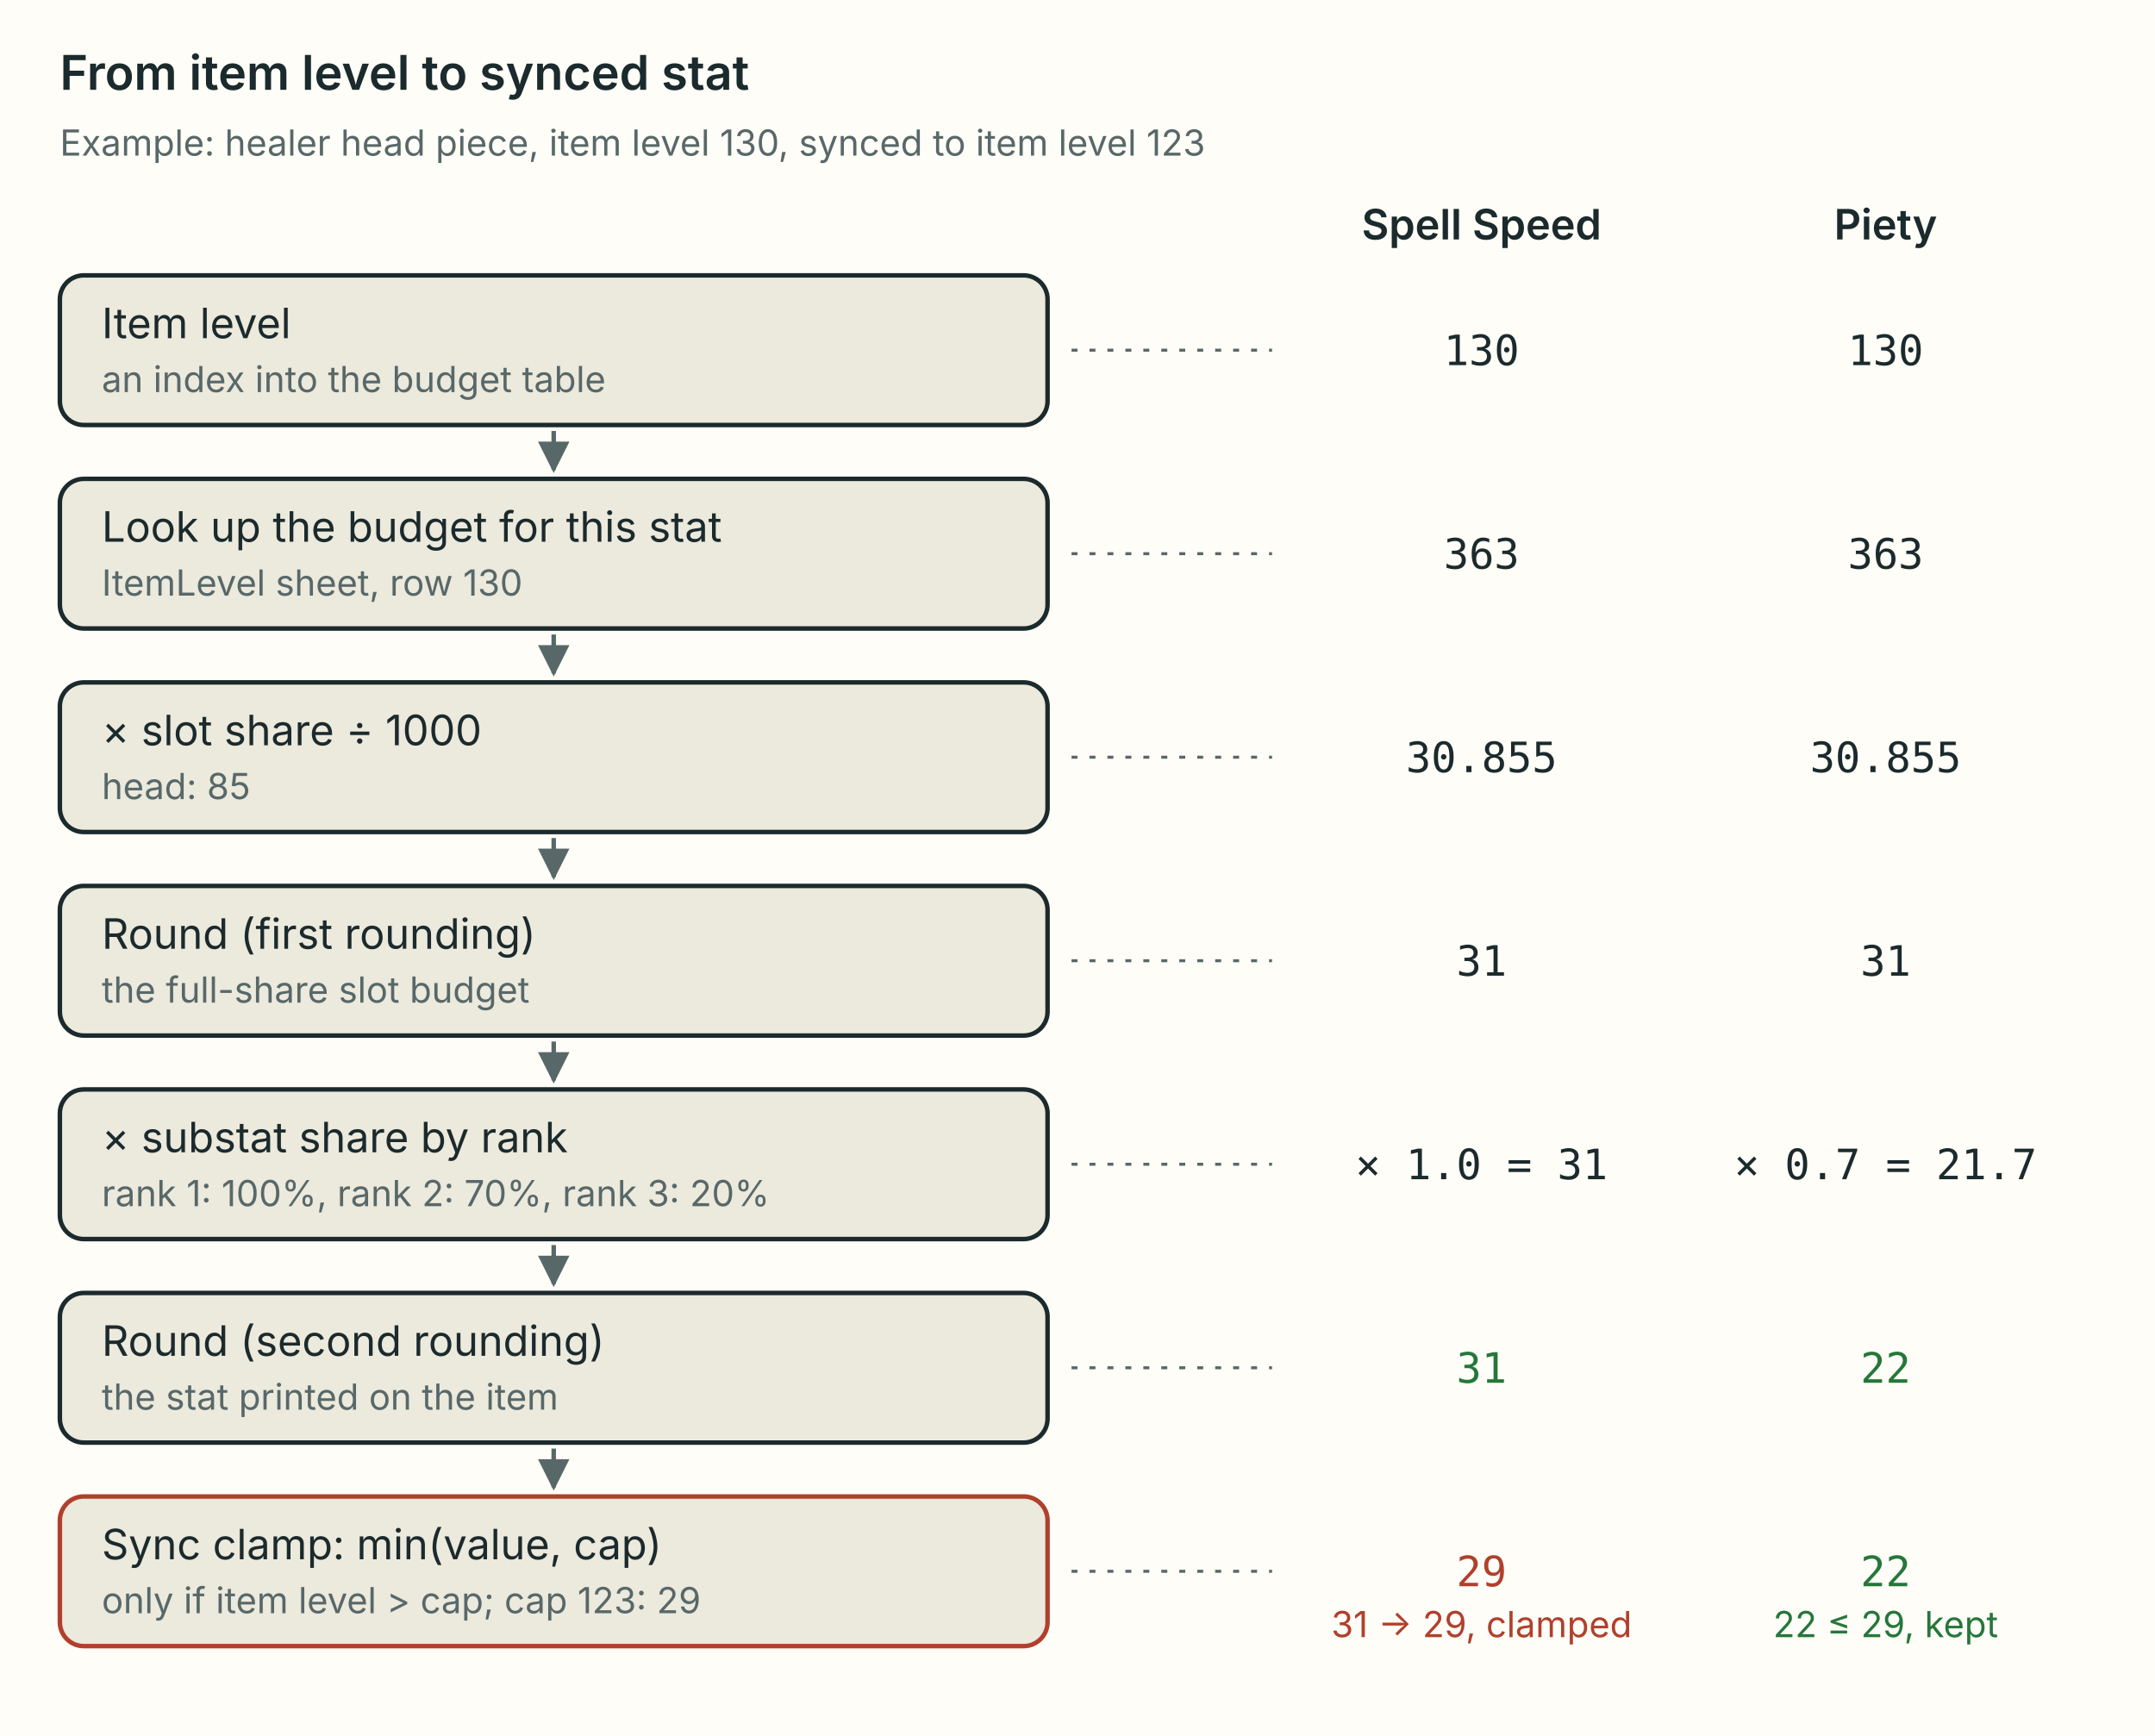
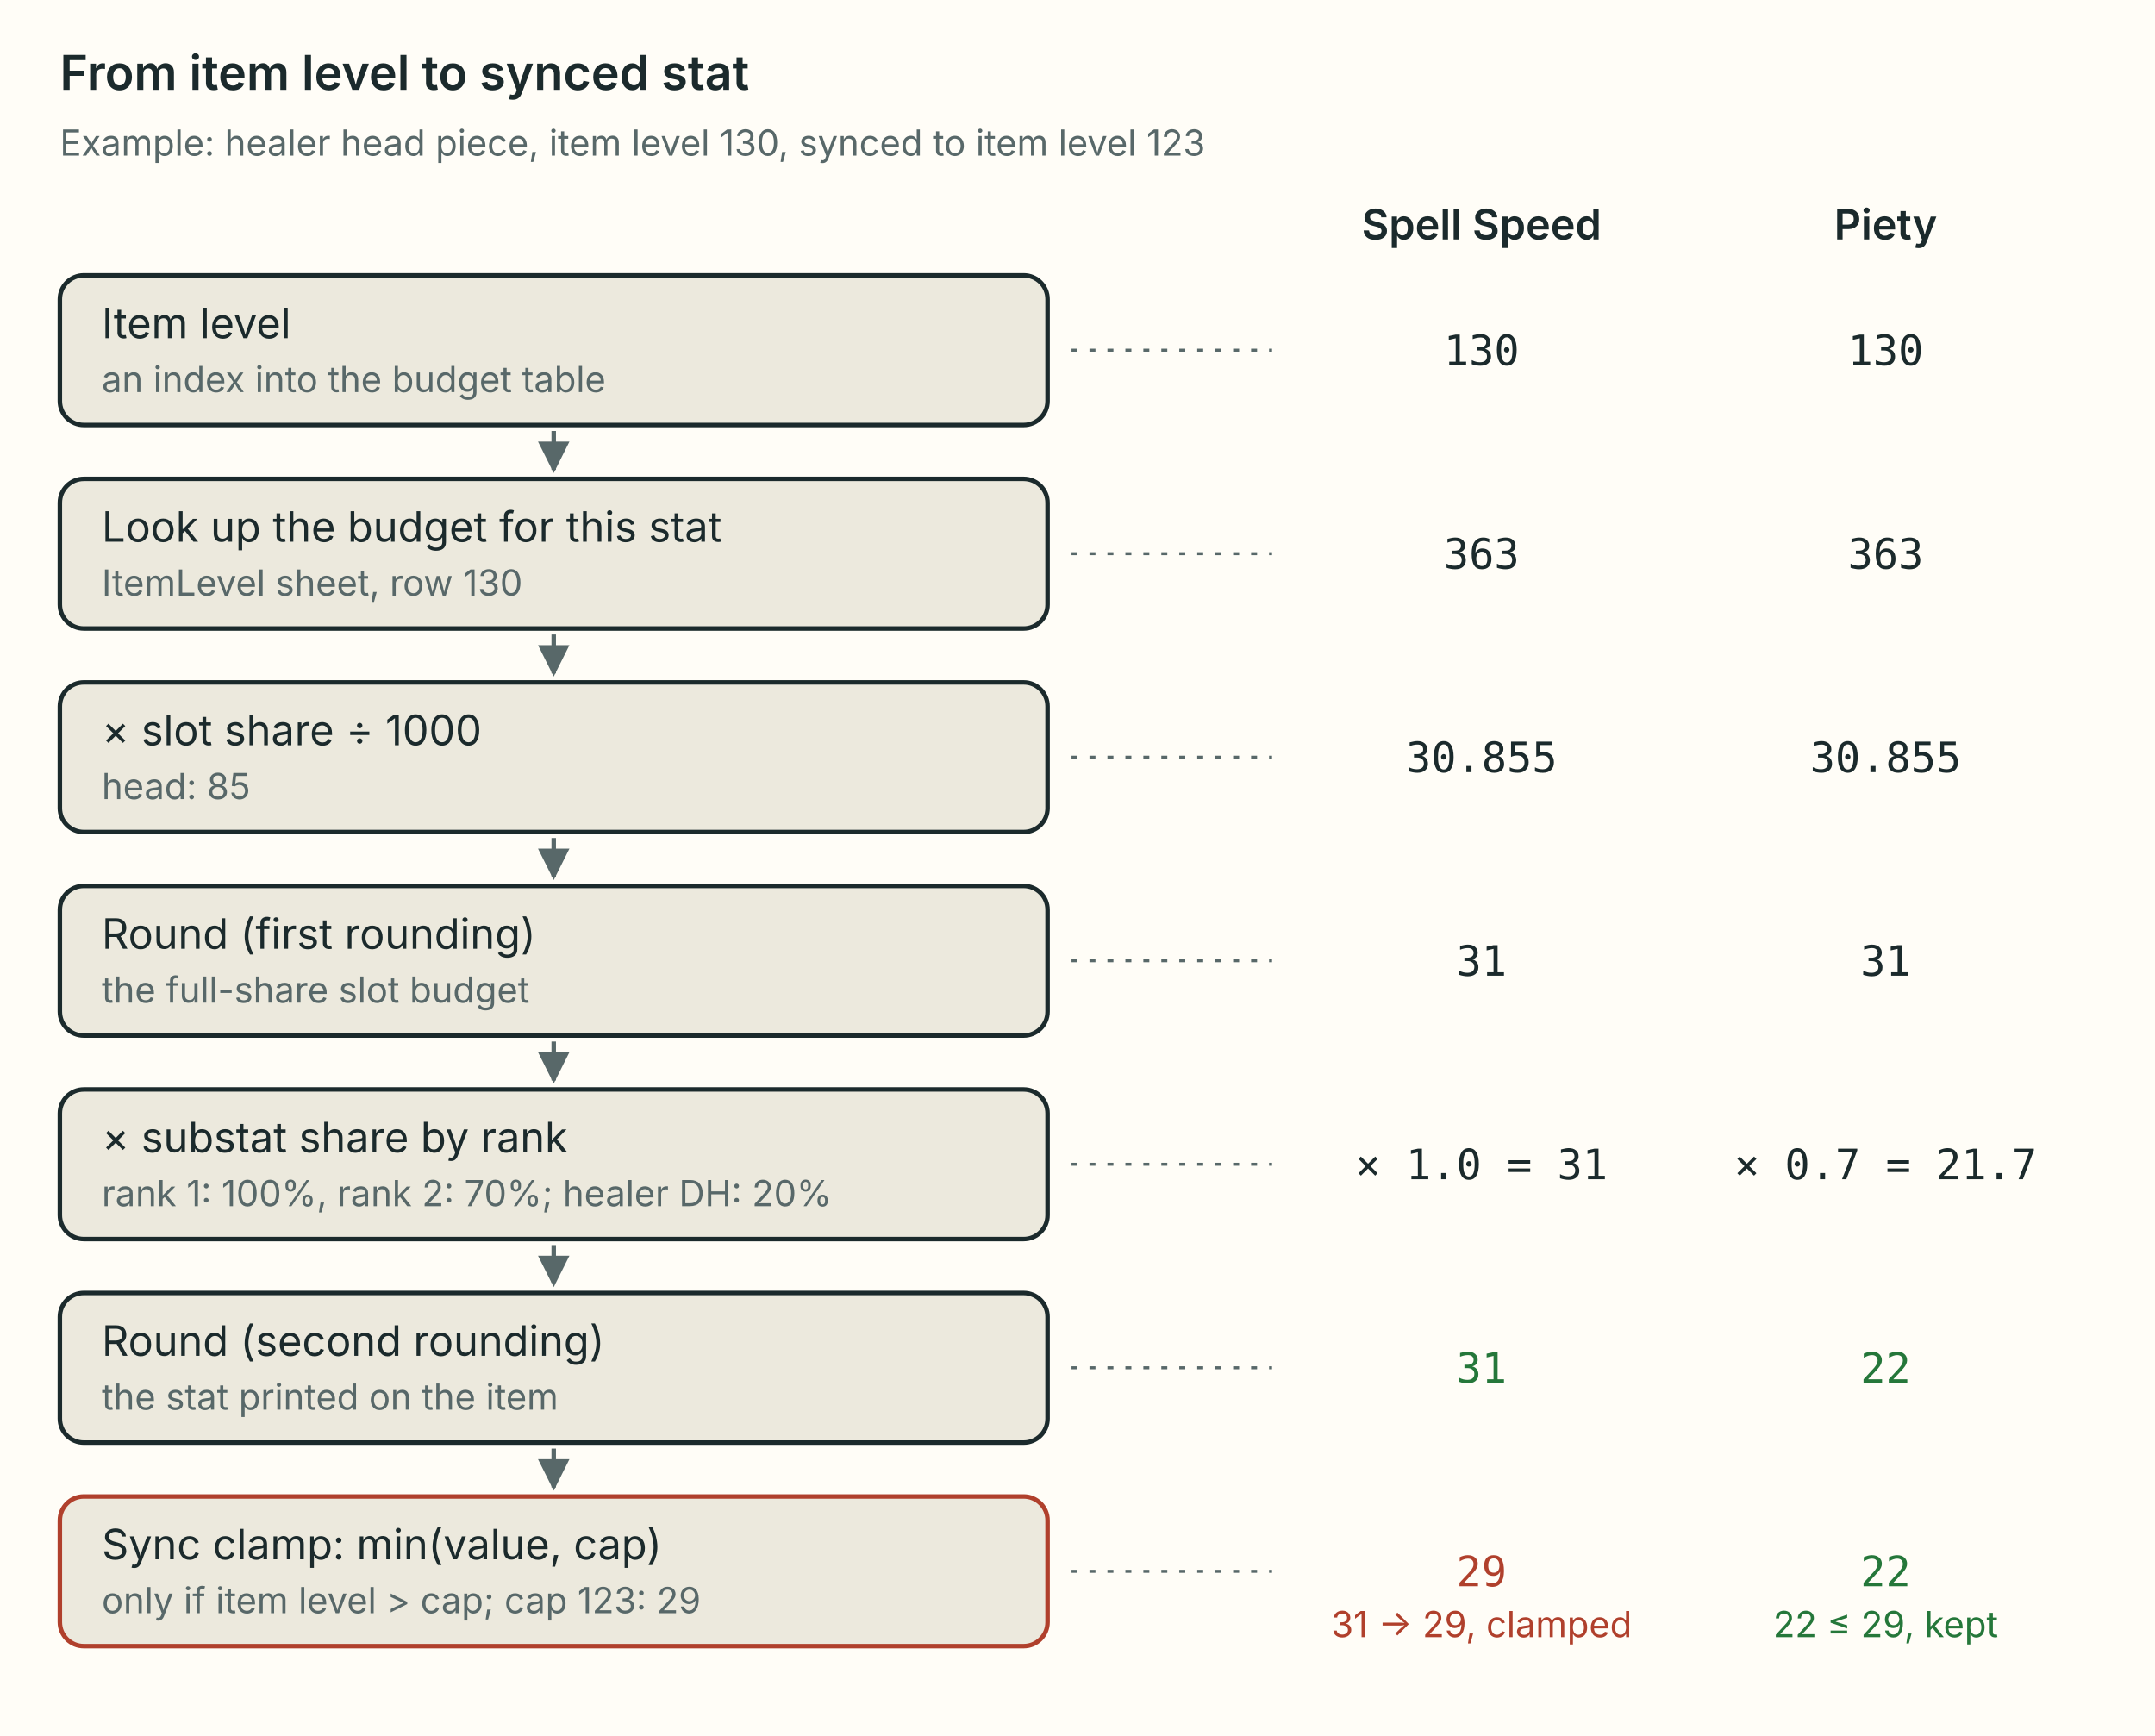
<svg xmlns="http://www.w3.org/2000/svg" viewBox="0 0 720 580" role="img" aria-label="Pipeline from item level to synced stat, with an item level 130 healer head piece (Spell Speed, Piety, Direct Hit) as an example">
  <style>
  .bg { fill: #fffdf7; }
  .box { fill: #ece9dd; stroke: #1b2a2c; stroke-width: 1.5; }
  .fg { fill: #1b2a2c; }
  .muted { fill: #586869; }
  .accent { fill: #0d6e72; }
  .gold { fill: #8f5f0c; }
  .bad { fill: #b0402c; }
  .good { fill: #25773a; }
  .s-fg { stroke: #1b2a2c; }
  .s-muted { stroke: #586869; }
  .s-accent { stroke: #0d6e72; }
  .s-gold { stroke: #8f5f0c; }
  .s-bad { stroke: #b0402c; }
  .s-good { stroke: #25773a; }
  .shade { fill: #586869; fill-opacity: 0.12; }
  .bar-good { fill: #25773a; fill-opacity: 0.85; }
  .bar-bad { fill: #b0402c; fill-opacity: 0.35; stroke: #b0402c; stroke-width: 1.5; stroke-dasharray: 4 3; }
  .clampbox { fill: #ece9dd; stroke: #b0402c; stroke-width: 1.5; }
  text { font-family: system-ui, -apple-system, "Segoe UI", sans-serif; font-size: 14px; }
  .num { font-family: ui-monospace, Consolas, monospace; }
  .small { font-size: 12px; }
  .title { font-size: 16px; font-weight: 600; }
  @media (prefers-color-scheme: dark) {
    .bg { fill: #142023; }
    .box { fill: #1b2b2e; stroke: #e5eeed; }
    .fg { fill: #e5eeed; }
    .muted { fill: #92a5a5; }
    .accent { fill: #4cc2b6; }
    .gold { fill: #e2b659; }
    .bad { fill: #f08a74; }
    .good { fill: #6cc788; }
    .s-fg { stroke: #e5eeed; }
    .s-muted { stroke: #92a5a5; }
    .s-accent { stroke: #4cc2b6; }
    .s-gold { stroke: #e2b659; }
    .s-bad { stroke: #f08a74; }
    .s-good { stroke: #6cc788; }
    .shade { fill: #92a5a5; fill-opacity: 0.14; }
    .bar-good { fill: #6cc788; }
    .bar-bad { fill: #f08a74; stroke: #f08a74; }
    .clampbox { fill: #1b2b2e; stroke: #f08a74; }
  }
</style>
  <defs>
    <marker id="arrow" viewBox="0 0 10 10" refX="9" refY="5" markerWidth="7" markerHeight="7" orient="auto-start-reverse">
      <path d="M0,0 L10,5 L0,10 z" class="muted" />
    </marker>
  </defs>
  <rect class="bg" x="0" y="0" width="720" height="580" />
  <text class="title fg" x="20" y="30">From item level to synced stat</text>
  <text class="small muted" x="20" y="52">Example: healer head piece, item level 130, synced to item level 123</text>
  <text class="fg" x="495" y="80" text-anchor="middle" font-weight="600">Spell Speed</text>
  <text class="fg" x="630" y="80" text-anchor="middle" font-weight="600">Piety</text>
  <rect class="box" x="20" y="92" width="330" height="50" rx="8" />
  <text class="fg" x="34" y="113">Item level</text>
  <text class="small muted" x="34" y="131">an index into the budget table</text>
  <line class="s-muted" x1="358" y1="117" x2="425" y2="117" stroke-width="1" stroke-dasharray="2 4" />
  <text class="num fg" x="495" y="122" text-anchor="middle">130</text>
  <text class="num fg" x="630" y="122" text-anchor="middle">130</text>
  <line class="s-muted" x1="185" y1="144" x2="185" y2="157" stroke-width="1.5" marker-end="url(#arrow)" />
  <rect class="box" x="20" y="160" width="330" height="50" rx="8" />
  <text class="fg" x="34" y="181">Look up the budget for this stat</text>
  <text class="small muted" x="34" y="199">ItemLevel sheet, row 130</text>
  <line class="s-muted" x1="358" y1="185" x2="425" y2="185" stroke-width="1" stroke-dasharray="2 4" />
  <text class="num fg" x="495" y="190" text-anchor="middle">363</text>
  <text class="num fg" x="630" y="190" text-anchor="middle">363</text>
  <line class="s-muted" x1="185" y1="212" x2="185" y2="225" stroke-width="1.5" marker-end="url(#arrow)" />
  <rect class="box" x="20" y="228" width="330" height="50" rx="8" />
  <text class="fg" x="34" y="249">× slot share ÷ 1000</text>
  <text class="small muted" x="34" y="267">head: 85</text>
  <line class="s-muted" x1="358" y1="253" x2="425" y2="253" stroke-width="1" stroke-dasharray="2 4" />
  <text class="num fg" x="495" y="258" text-anchor="middle">30.855</text>
  <text class="num fg" x="630" y="258" text-anchor="middle">30.855</text>
  <line class="s-muted" x1="185" y1="280" x2="185" y2="293" stroke-width="1.5" marker-end="url(#arrow)" />
  <rect class="box" x="20" y="296" width="330" height="50" rx="8" />
  <text class="fg" x="34" y="317">Round (first rounding)</text>
  <text class="small muted" x="34" y="335">the full-share slot budget</text>
  <line class="s-muted" x1="358" y1="321" x2="425" y2="321" stroke-width="1" stroke-dasharray="2 4" />
  <text class="num fg" x="495" y="326" text-anchor="middle">31</text>
  <text class="num fg" x="630" y="326" text-anchor="middle">31</text>
  <line class="s-muted" x1="185" y1="348" x2="185" y2="361" stroke-width="1.5" marker-end="url(#arrow)" />
  <rect class="box" x="20" y="364" width="330" height="50" rx="8" />
  <text class="fg" x="34" y="385">× substat share by rank</text>
-   <text class="small muted" x="34" y="403">rank 1: 100%, rank 2: 70%, rank 3: 20%</text>
+   <text class="small muted" x="34" y="403">rank 1: 100%, rank 2: 70%; healer DH: 20%</text>
  <line class="s-muted" x1="358" y1="389" x2="425" y2="389" stroke-width="1" stroke-dasharray="2 4" />
  <text class="num fg" x="495" y="394" text-anchor="middle">× 1.0 = 31</text>
  <text class="num fg" x="630" y="394" text-anchor="middle">× 0.7 = 21.7</text>
  <line class="s-muted" x1="185" y1="416" x2="185" y2="429" stroke-width="1.5" marker-end="url(#arrow)" />
  <rect class="box" x="20" y="432" width="330" height="50" rx="8" />
  <text class="fg" x="34" y="453">Round (second rounding)</text>
  <text class="small muted" x="34" y="471">the stat printed on the item</text>
  <line class="s-muted" x1="358" y1="457" x2="425" y2="457" stroke-width="1" stroke-dasharray="2 4" />
  <text class="num good" x="495" y="462" text-anchor="middle">31</text>
  <text class="num good" x="630" y="462" text-anchor="middle">22</text>
  <line class="s-muted" x1="185" y1="484" x2="185" y2="497" stroke-width="1.5" marker-end="url(#arrow)" />
  <rect class="clampbox" x="20" y="500" width="330" height="50" rx="8" />
  <text class="fg" x="34" y="521">Sync clamp: min(value, cap)</text>
  <text class="small muted" x="34" y="539">only if item level &gt; cap; cap 123: 29</text>
  <line class="s-muted" x1="358" y1="525" x2="425" y2="525" stroke-width="1" stroke-dasharray="2 4" />
  <text class="num bad" x="495" y="530" text-anchor="middle">29</text>
  <text class="num good" x="630" y="530" text-anchor="middle">22</text>
  <text class="small bad" x="495" y="547" text-anchor="middle">31 → 29, clamped</text>
  <text class="small good" x="630" y="547" text-anchor="middle">22 ≤ 29, kept</text>
</svg>
